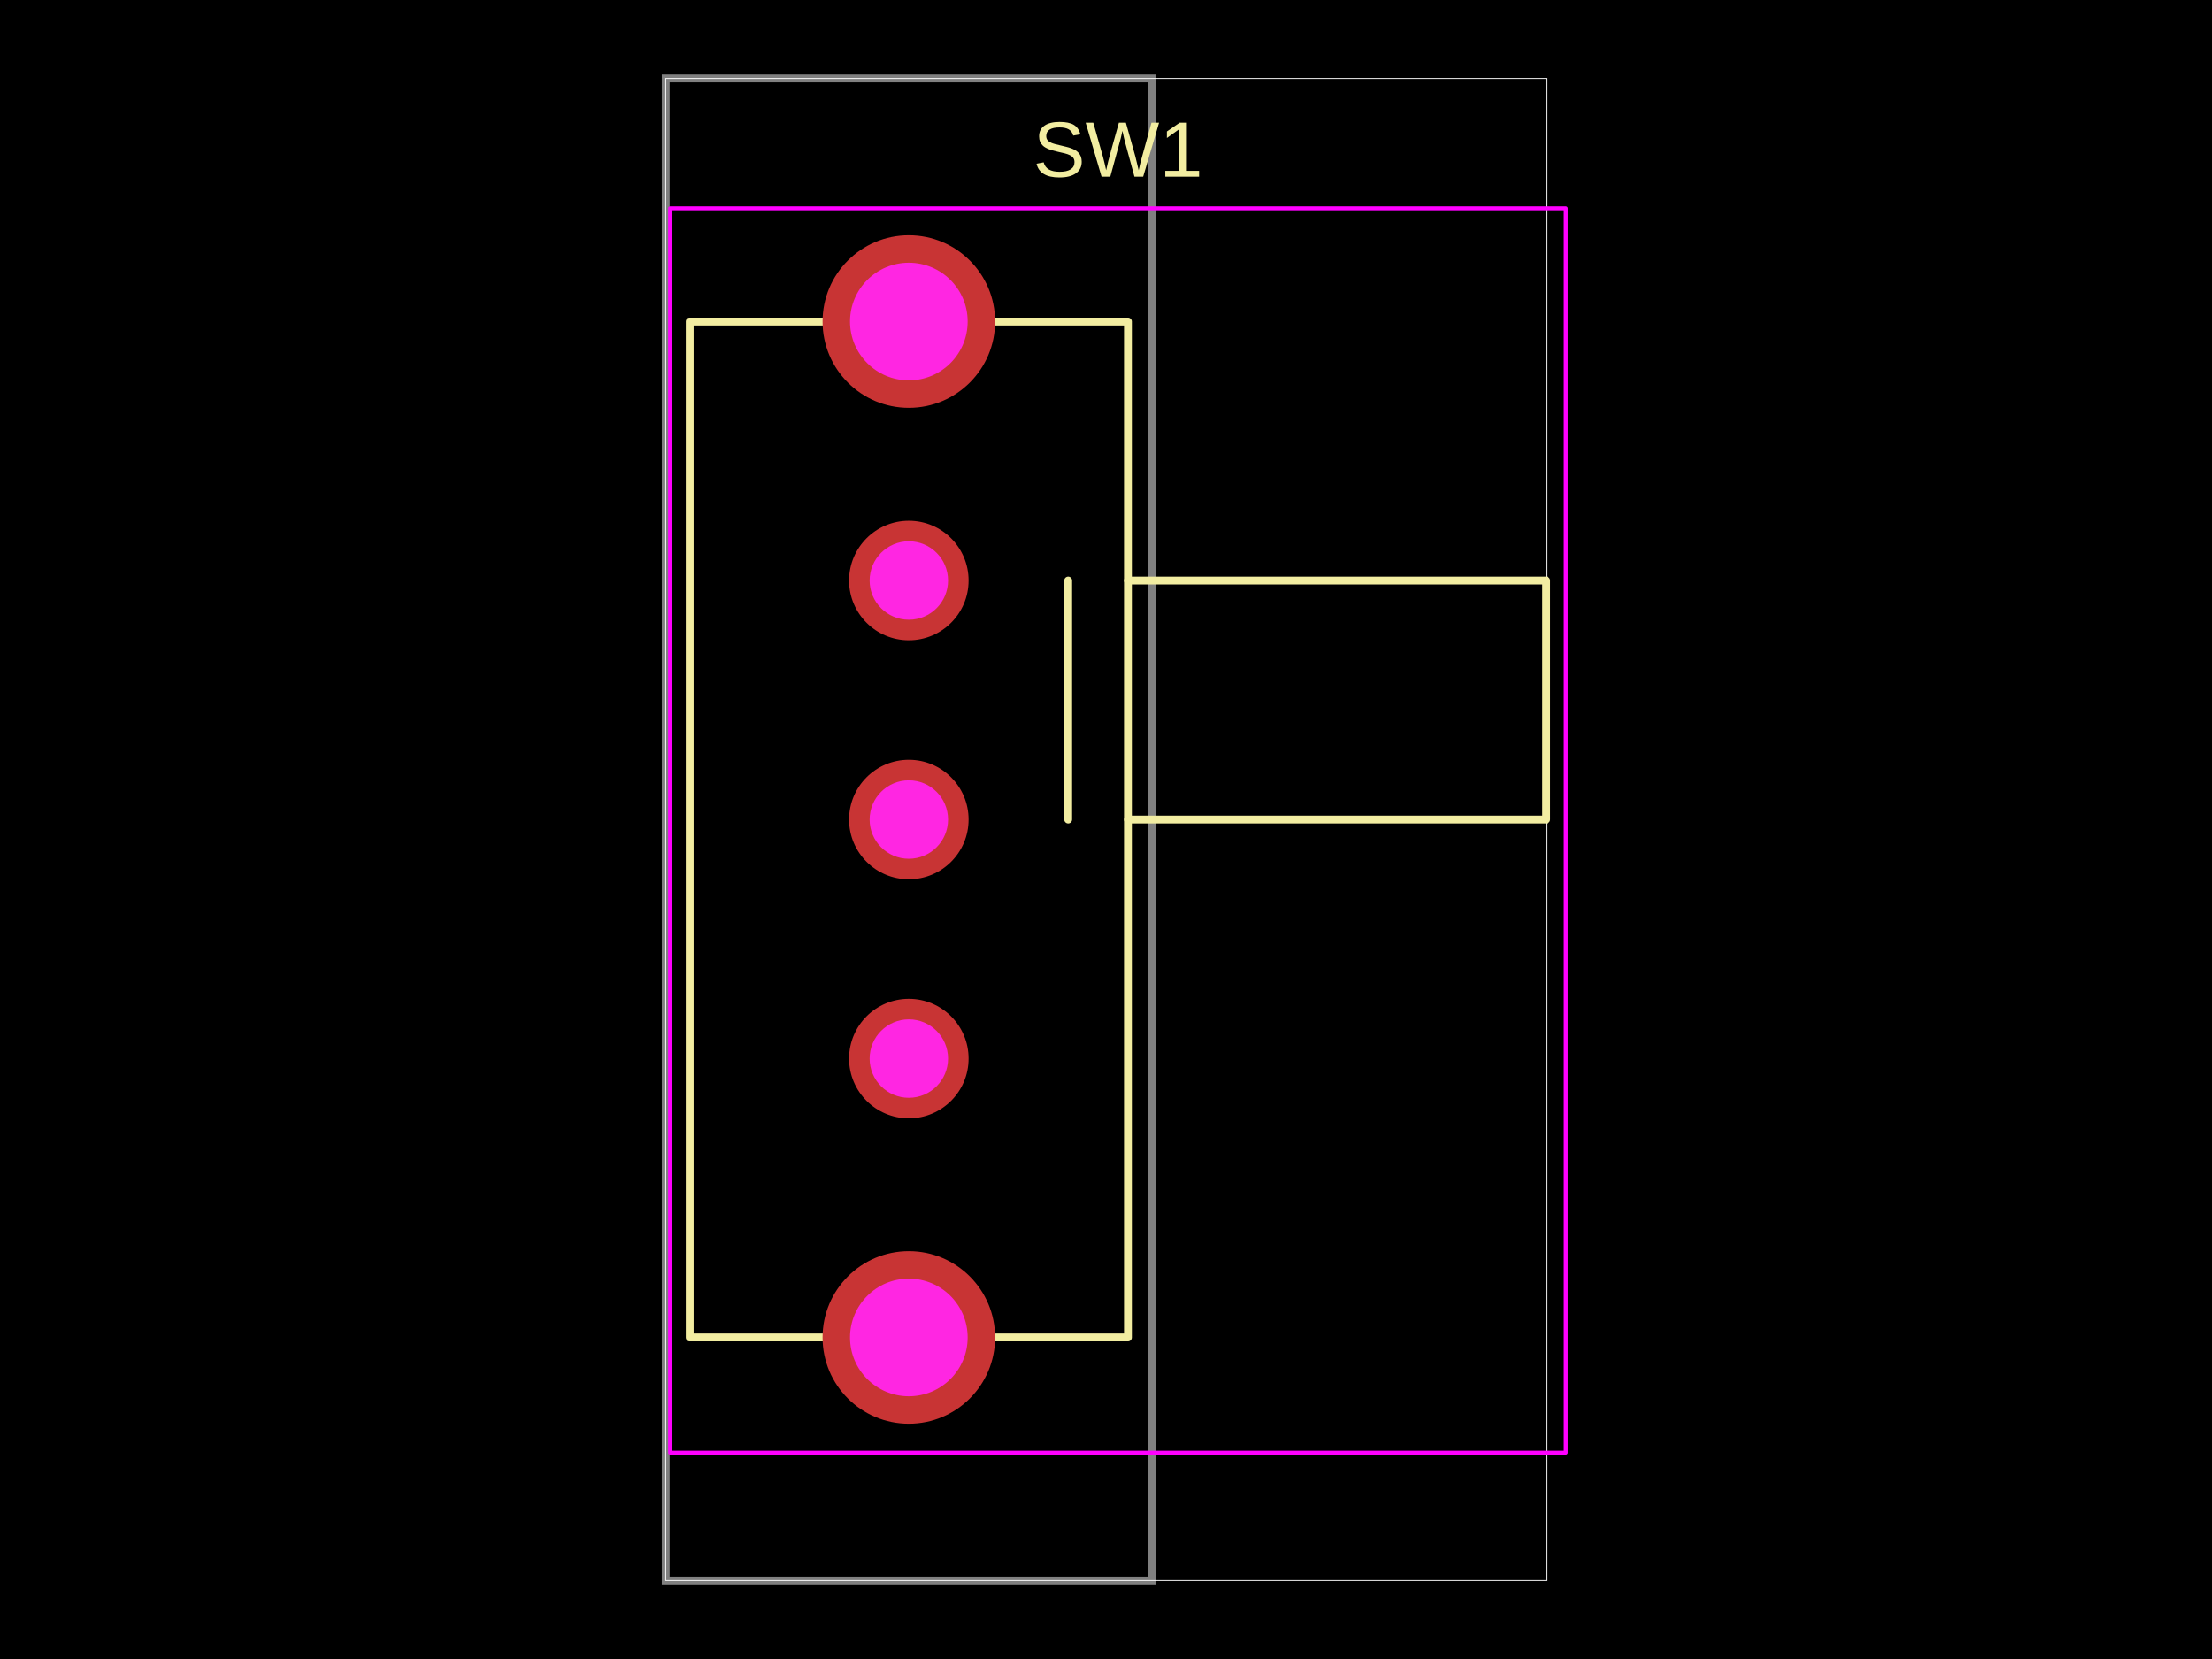
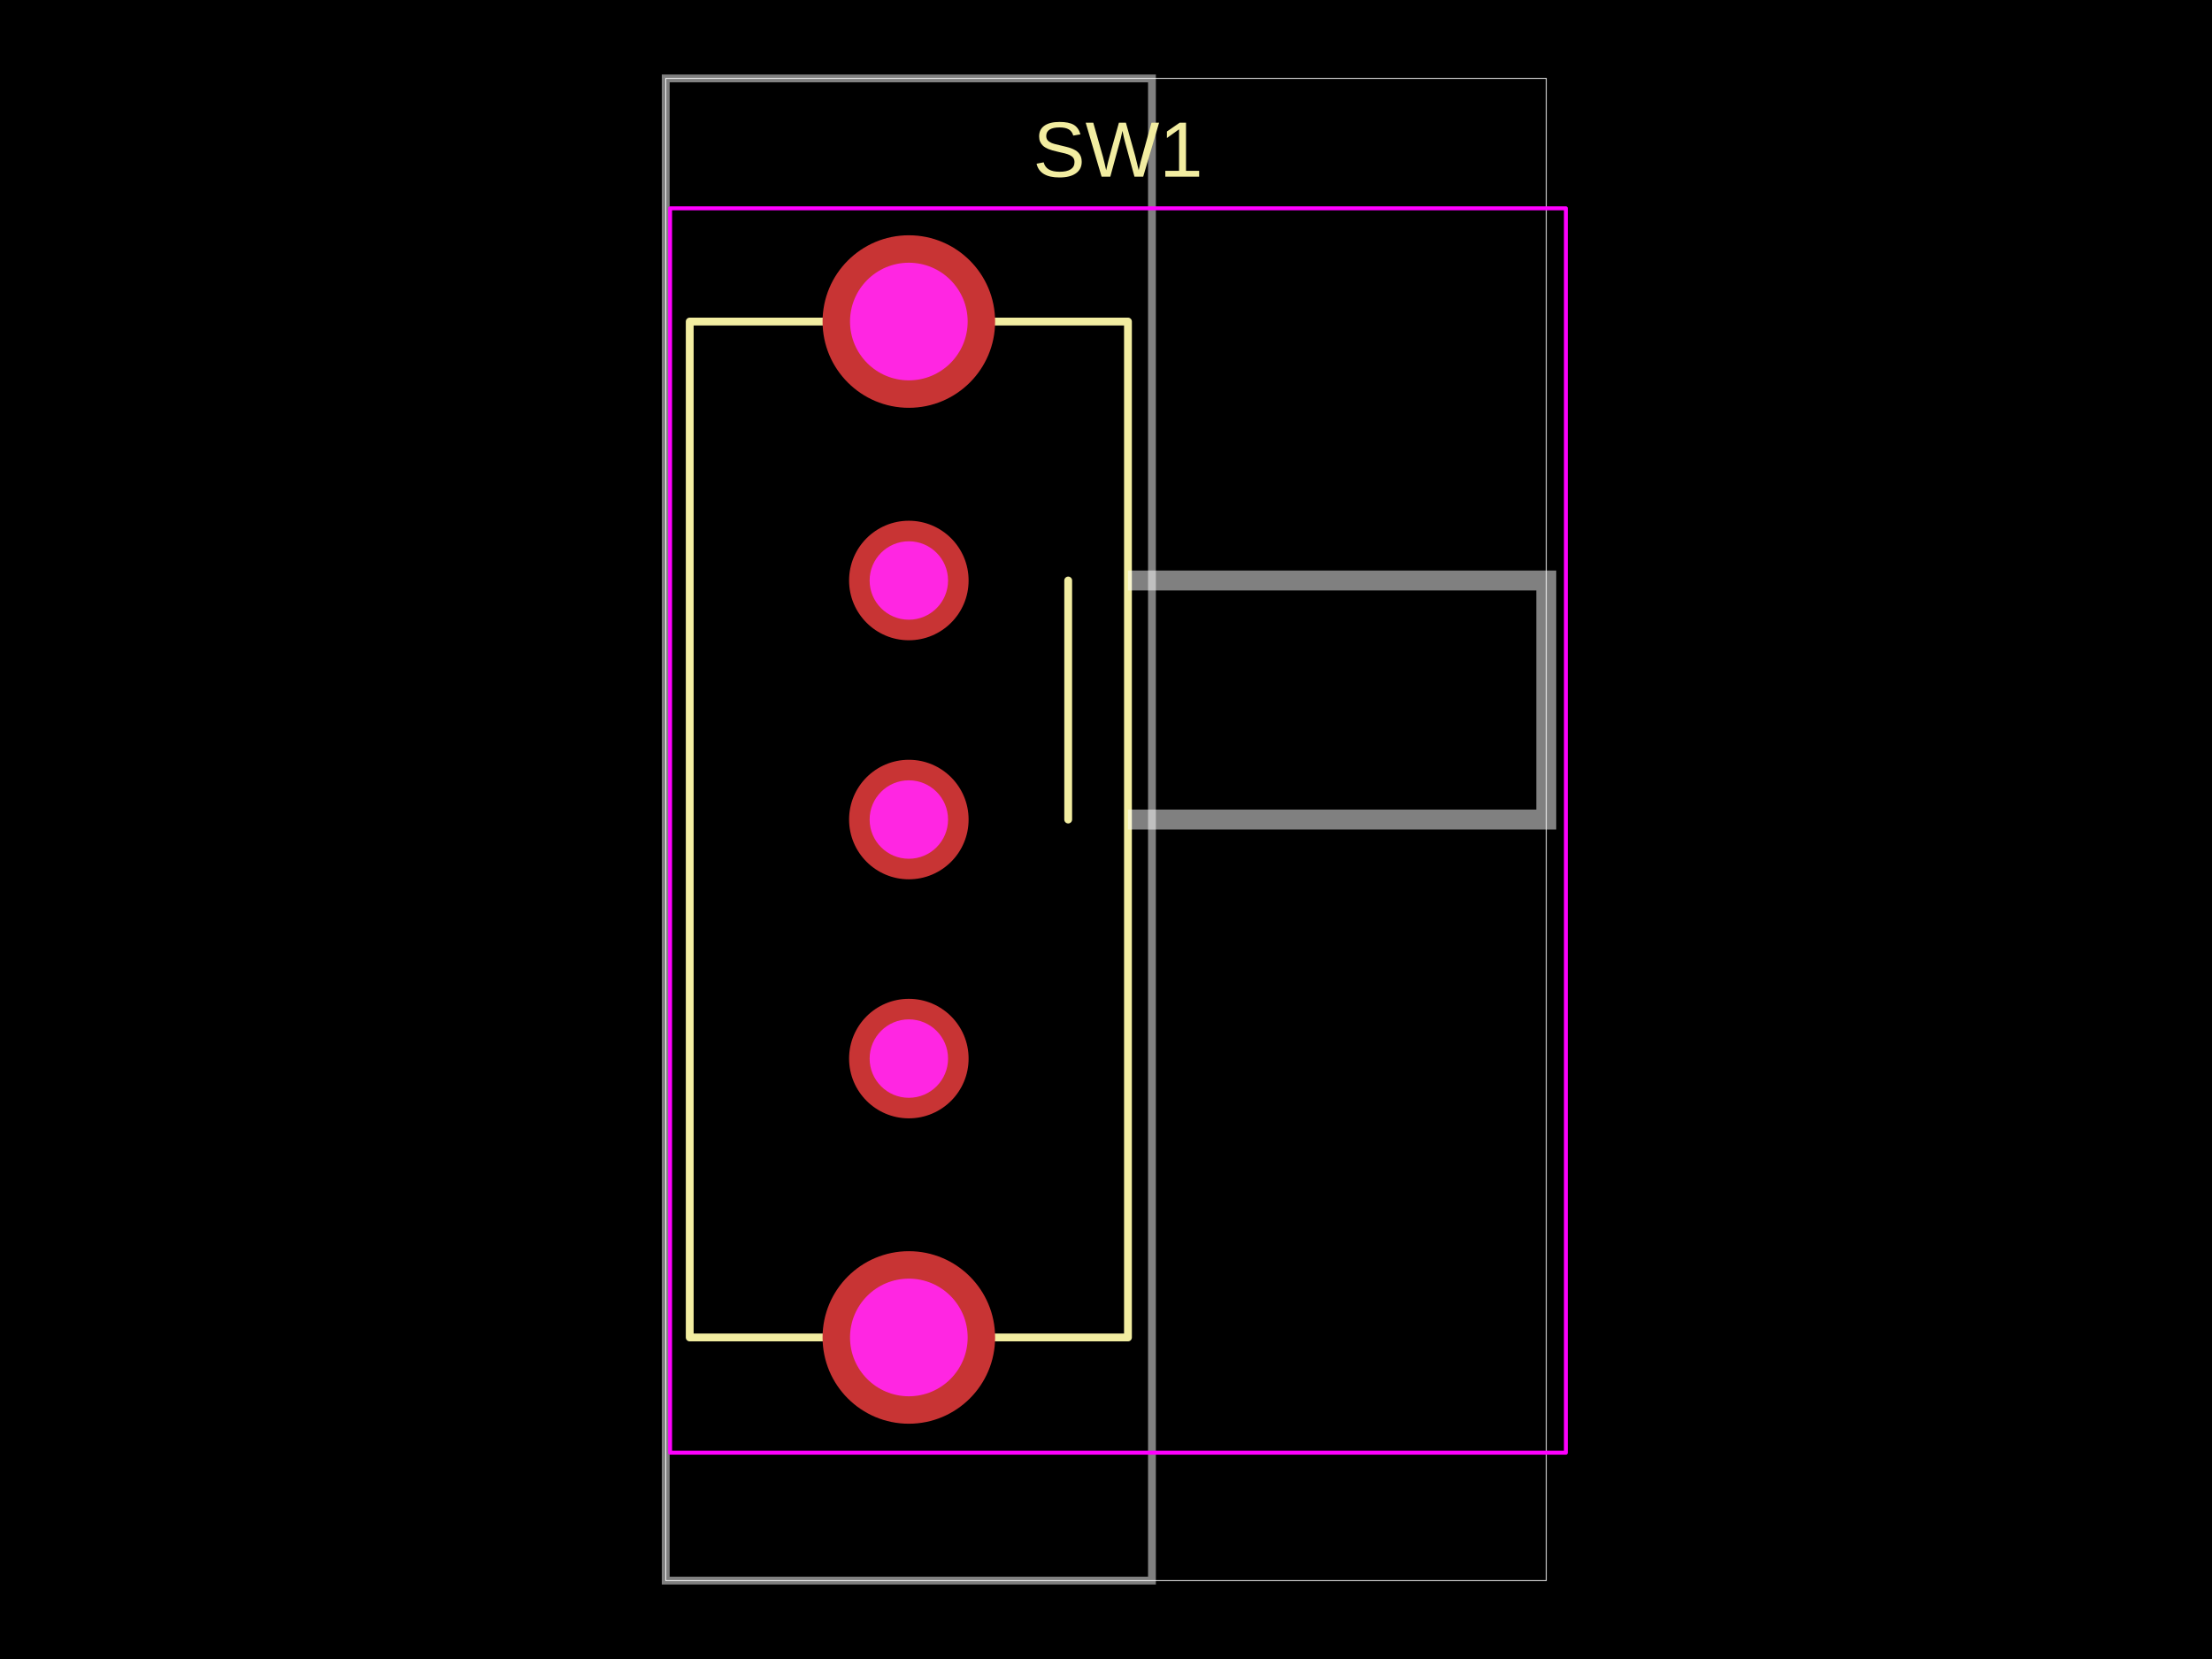
<svg xmlns="http://www.w3.org/2000/svg" width="800" height="600" data-software-used-string="@tscircuit/core@0.0.1393">
  <style />
  <rect class="boundary" x="0" y="0" fill="#000" width="800" height="600" data-type="pcb_background" data-pcb-layer="global" />
  <rect class="pcb-boundary" fill="none" stroke="#fff" stroke-width="0.3" x="240.768" y="28.363" width="318.465" height="543.273" data-type="pcb_boundary" data-pcb-layer="global" />
  <path class="pcb-board" d="M 240.768 571.637 L 416.621 571.637 L 416.621 28.363 L 240.768 28.363 Z" fill="none" stroke="rgba(255, 255, 255, 0.5)" stroke-width="2.836" data-type="pcb_board" data-pcb-layer="board" />
  <path class="pcb-silkscreen pcb-silkscreen-top" d="M 407.942 483.71 L 249.447 483.71 L 249.447 116.29 L 407.942 116.29 L 407.942 483.71 Z" fill="none" stroke="#f2eda1" stroke-width="2.836" stroke-linecap="round" stroke-linejoin="round" data-pcb-component-id="pcb_component_0" data-pcb-silkscreen-path-id="pcb_silkscreen_path_0" data-type="pcb_silkscreen_path" data-pcb-layer="top" />
  <path class="pcb-silkscreen pcb-silkscreen-top" d="M 386.329 209.946 L 386.329 296.398" fill="none" stroke="#f2eda1" stroke-width="2.836" stroke-linecap="round" stroke-linejoin="round" data-pcb-component-id="pcb_component_0" data-pcb-silkscreen-path-id="pcb_silkscreen_path_1" data-type="pcb_silkscreen_path" data-pcb-layer="top" />
-   <path class="pcb-silkscreen pcb-silkscreen-top" d="M 407.942 209.946 L 559.232 209.946 L 559.232 296.398 L 407.942 296.398" fill="none" stroke="#f2eda1" stroke-width="2.836" stroke-linecap="round" stroke-linejoin="round" data-pcb-component-id="pcb_component_0" data-pcb-silkscreen-path-id="pcb_silkscreen_path_2" data-type="pcb_silkscreen_path" data-pcb-layer="top" />
  <text x="0" y="0" dx="0" dy="0" fill="#f2eda1" font-family="Arial, sans-serif" font-size="28.363" text-anchor="middle" dominant-baseline="central" transform="matrix(1,0,0,1,404.3396,54.06632)" class="pcb-silkscreen-text pcb-silkscreen-top" data-pcb-silkscreen-text-id="pcb_silkscreen_text_0" stroke="none" data-type="pcb_silkscreen_text" data-pcb-layer="top">SW1</text>
  <polygon points="242.356,75.339 566.323,75.339 566.323,525.382 242.356,525.382 242.356,75.339" class="pcb-courtyard-outline pcb-courtyard-top" data-pcb-courtyard-outline-id="pcb_courtyard_outline_0" data-type="pcb_courtyard_outline" data-pcb-layer="top" fill="none" stroke="#FF00FF" stroke-width="1.418" stroke-linejoin="round" />
  <g data-type="pcb_plated_hole" data-pcb-layer="through" data-pad-name="SW1.pin2">
    <circle class="pcb-hole-outer" fill="rgb(200, 52, 52)" cx="328.694" cy="296.398" r="21.613" data-type="pcb_plated_hole" data-pcb-layer="top" />
    <circle class="pcb-hole-inner" fill="#FF26E2" cx="328.694" cy="296.398" r="14.182" data-type="pcb_plated_hole_drill" data-pcb-layer="drill" />
  </g>
  <g data-type="pcb_plated_hole" data-pcb-layer="through" data-pad-name="SW1.pin3">
    <circle class="pcb-hole-outer" fill="rgb(200, 52, 52)" cx="328.694" cy="382.85" r="21.613" data-type="pcb_plated_hole" data-pcb-layer="top" />
    <circle class="pcb-hole-inner" fill="#FF26E2" cx="328.694" cy="382.85" r="14.182" data-type="pcb_plated_hole_drill" data-pcb-layer="drill" />
  </g>
  <g data-type="pcb_plated_hole" data-pcb-layer="through" data-pad-name="SW1.pin1">
    <circle class="pcb-hole-outer" fill="rgb(200, 52, 52)" cx="328.694" cy="209.946" r="21.613" data-type="pcb_plated_hole" data-pcb-layer="top" />
    <circle class="pcb-hole-inner" fill="#FF26E2" cx="328.694" cy="209.946" r="14.182" data-type="pcb_plated_hole_drill" data-pcb-layer="drill" />
  </g>
  <g data-type="pcb_plated_hole" data-pcb-layer="through" data-pad-name="SW1.pin4">
    <circle class="pcb-hole-outer" fill="rgb(200, 52, 52)" cx="328.694" cy="483.71" r="31.2" data-type="pcb_plated_hole" data-pcb-layer="top" />
    <circle class="pcb-hole-inner" fill="#FF26E2" cx="328.694" cy="483.71" r="21.273" data-type="pcb_plated_hole_drill" data-pcb-layer="drill" />
  </g>
  <g data-type="pcb_plated_hole" data-pcb-layer="through" data-pad-name="SW1.pin5">
    <circle class="pcb-hole-outer" fill="rgb(200, 52, 52)" cx="328.694" cy="116.29" r="31.2" data-type="pcb_plated_hole" data-pcb-layer="top" />
    <circle class="pcb-hole-inner" fill="#FF26E2" cx="328.694" cy="116.29" r="21.273" data-type="pcb_plated_hole_drill" data-pcb-layer="drill" />
  </g>
+   <path class="pcb-fabrication-note-path" stroke="rgba(255,255,255,0.5)" fill="none" d="M 407.942 209.946 L 559.232 209.946 L 559.232 296.398 L 407.942 296.398" stroke-width="7.204" data-pcb-component-id="pcb_component_0" data-pcb-fabrication-note-path-id="pcb_fabrication_note_path_0" data-type="pcb_fabrication_note_path" data-pcb-layer="overlay" />
</svg>
